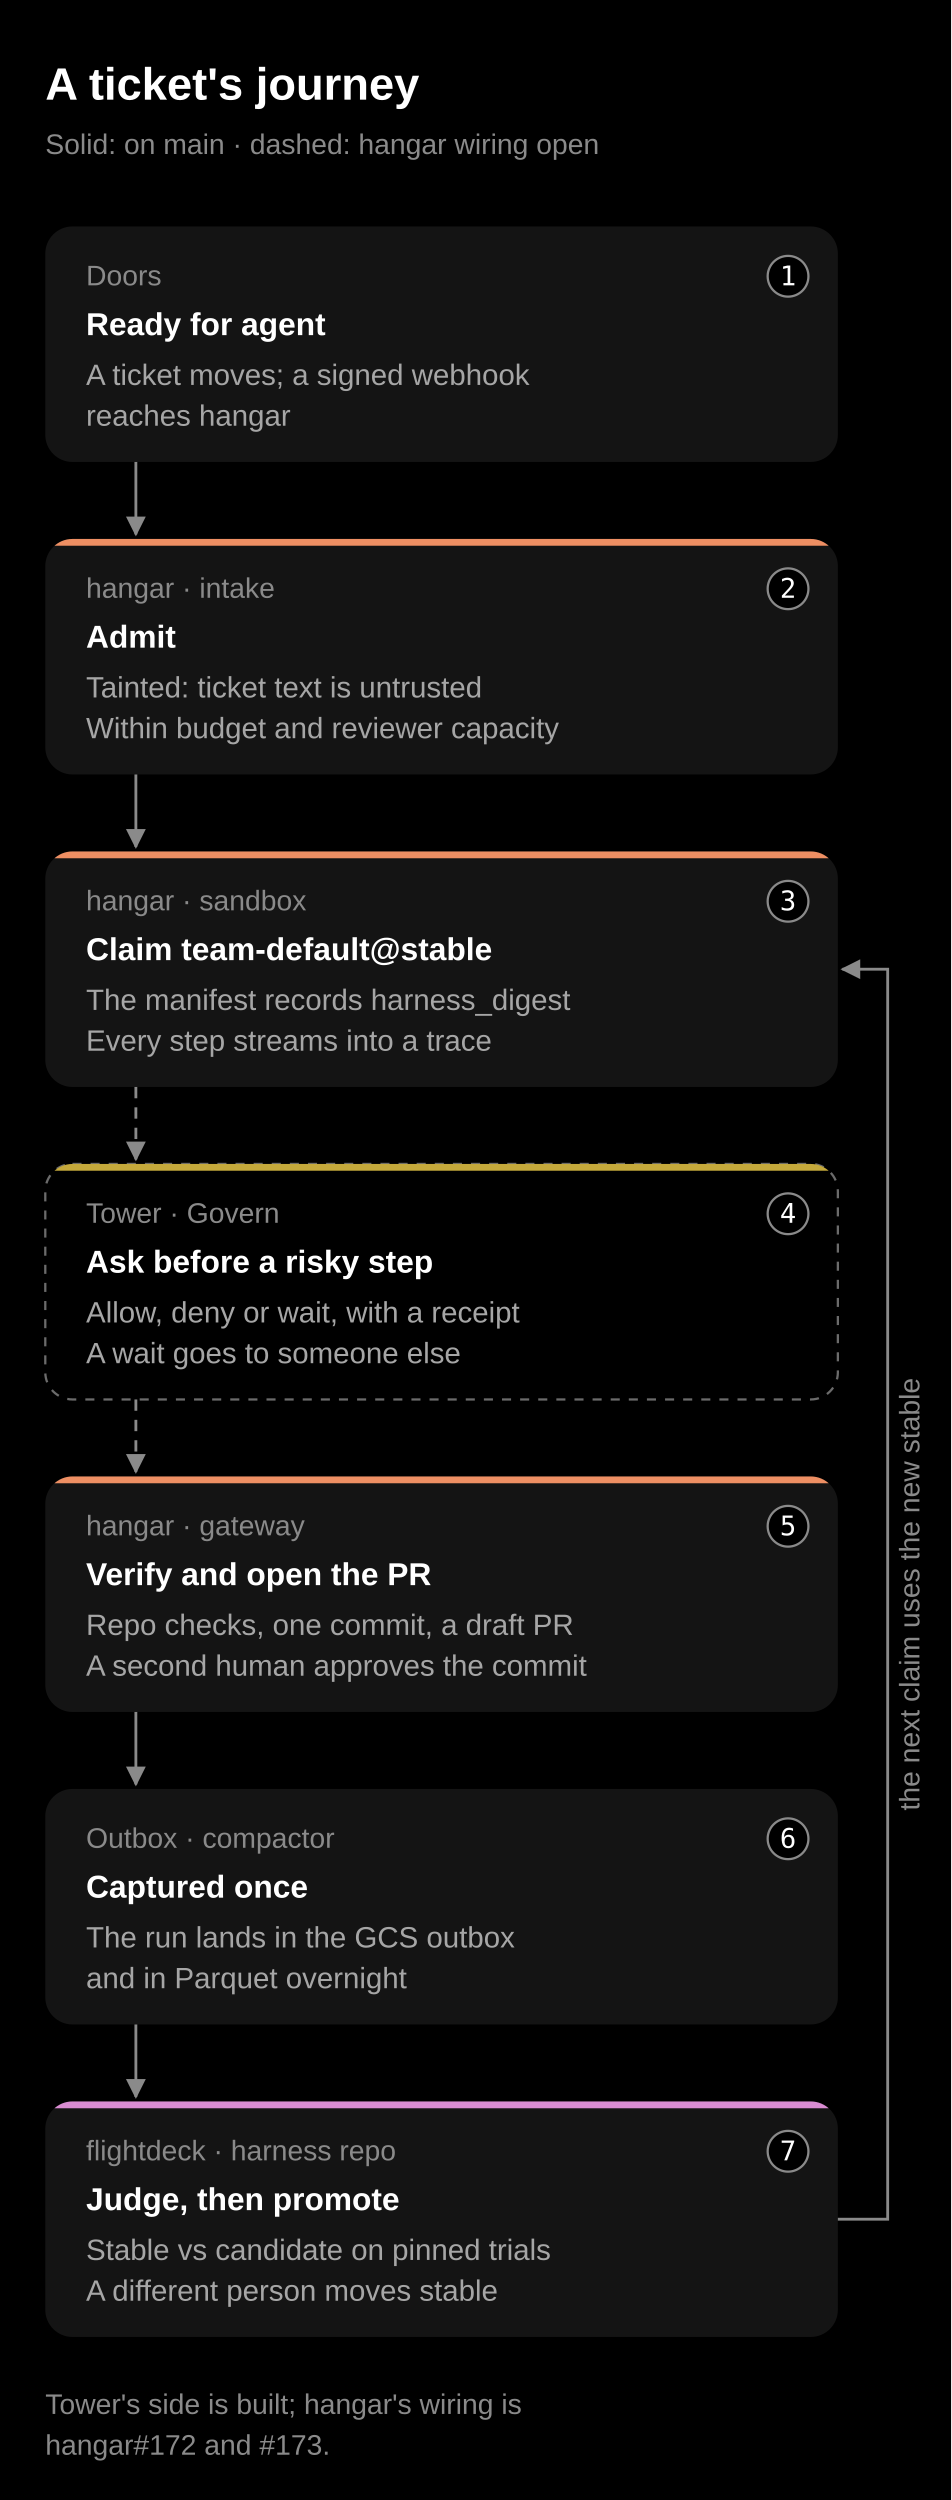
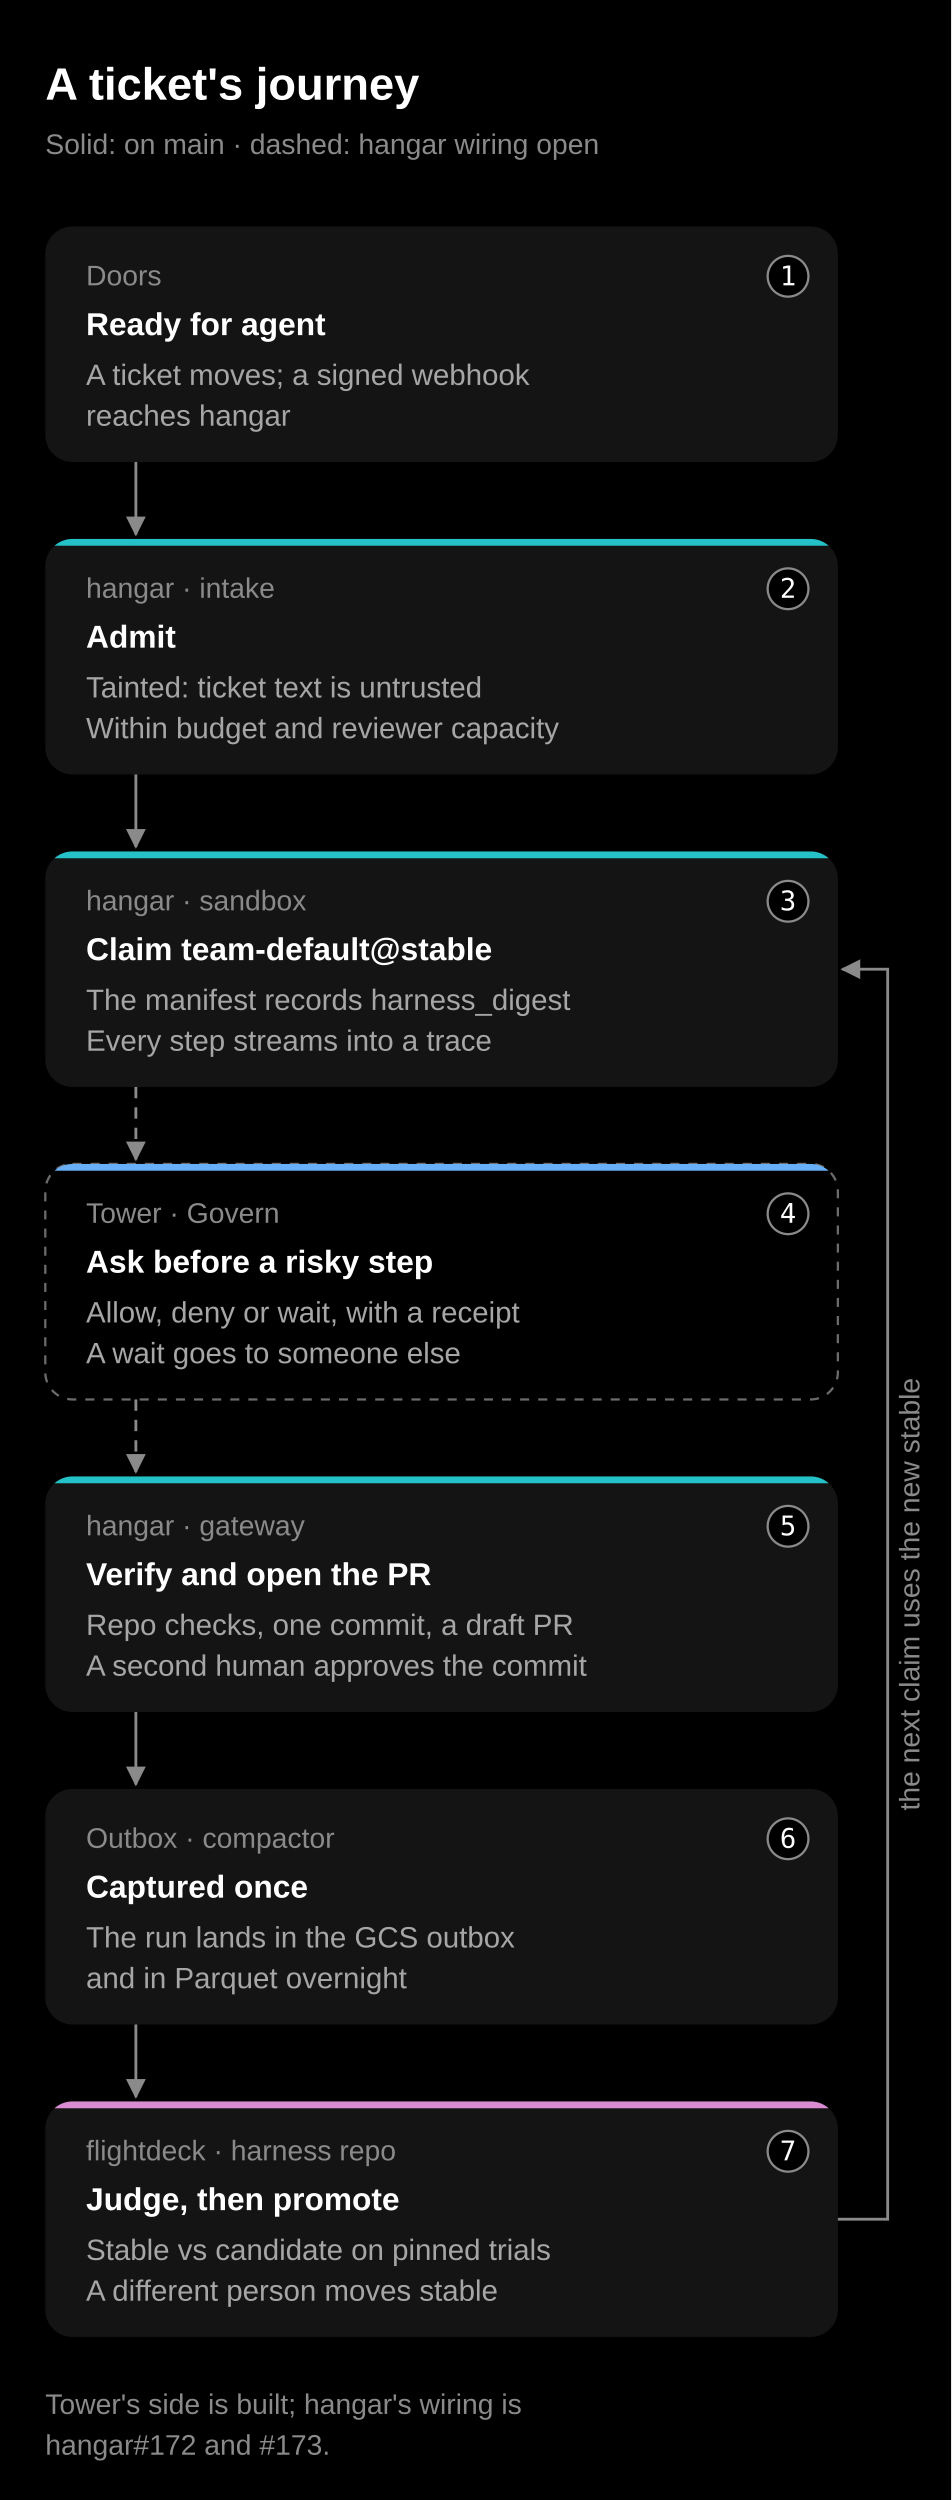
<svg xmlns="http://www.w3.org/2000/svg" class="af-d" viewBox="0 0 420 1104" role="img" aria-label="A ticket's journey, stacked">
  <style>
  .af-d .bg { fill: var(--af-canvas, #000000); }
  .af-d .box { fill: var(--af-raised, #141414); }
  .af-d .box-hub { fill: var(--af-raised, #141414); stroke: var(--af-line-strong, #6B6B6B); stroke-width: 1; }
  .af-d .box-plan { fill: none; stroke: var(--af-line-strong, #6B6B6B); stroke-width: 1; stroke-dasharray: 4 4; }
  .af-d .box-ext { fill: var(--af-surface, #0A0A0A); stroke: var(--af-line-strong, #6B6B6B); stroke-width: 1; }
  .af-d .person { fill: var(--af-surface, #0A0A0A); stroke: var(--af-fg-subtle, #8A8A8A); stroke-width: 1; }
  .af-d .bound { fill: none; stroke: var(--af-rule, #424242); stroke-width: 1; stroke-dasharray: 2 5; }
  .af-d .bound-fill { fill: var(--af-surface, #0A0A0A); }
  .af-d .name { font: 700 16px "Archivo", "Helvetica Neue", Arial, sans-serif; font-stretch: 125%; fill: var(--af-fg, #FFFFFF); }
  .af-d .name-s { font: 700 14px "Archivo", "Helvetica Neue", Arial, sans-serif; font-stretch: 125%; fill: var(--af-fg, #FFFFFF); }
  .af-d .title { font: 700 20px "Archivo", "Helvetica Neue", Arial, sans-serif; font-stretch: 125%; fill: var(--af-fg, #FFFFFF); }
  .af-d .body { font: 400 13px "Red Hat Text", "Helvetica Neue", Arial, sans-serif; fill: var(--af-fg-muted, #A6A6A6); }
  .af-d .lbl { font: 500 12.5px "Red Hat Text", "Helvetica Neue", Arial, sans-serif; fill: var(--af-fg-subtle, #8A8A8A); }
  .af-d .lbl-hi { font: 500 12.5px "Red Hat Text", "Helvetica Neue", Arial, sans-serif; fill: var(--af-brand-text, #FFC400); }
  .af-d .edge { fill: none; stroke: var(--af-fg-subtle, #8A8A8A); stroke-width: 1.25; }
  .af-d .edge-plan { fill: none; stroke: var(--af-fg-subtle, #8A8A8A); stroke-width: 1.25; stroke-dasharray: 5 4; }
  .af-d .elabel { font: 400 12.5px "Red Hat Text", "Helvetica Neue", Arial, sans-serif; fill: var(--af-fg-subtle, #8A8A8A); }
  .af-d .arrowhead { fill: var(--af-fg-subtle, #8A8A8A); }
  .af-d .dot { fill: var(--af-dot-field, #262626); }
</style>
  <defs>
    <marker id="journey-stacked-arrow" viewBox="0 0 10 10" refX="9" refY="5" markerWidth="7" markerHeight="7" orient="auto-start-reverse">
      <path class="arrowhead" d="M0 0L10 5L0 10z" />
    </marker>
  </defs>
  <rect class="bg" width="420" height="1104" />
  <style>
  .af-d .step { fill: var(--af-canvas, #000000); stroke: var(--af-fg-subtle, #8A8A8A); stroke-width: 1; }
  .af-d .stepn { font: 500 12px "DM Mono", ui-monospace, Menlo, monospace; fill: var(--af-fg, #FFFFFF); }
  .af-d .hub-lbl { font: 500 12.5px "Red Hat Text", "Helvetica Neue", Arial, sans-serif; fill: var(--af-fg-subtle, #8A8A8A); }
</style>
  <text class="title" x="20" y="44" text-anchor="start">A ticket's journey</text>
  <text class="lbl" x="20" y="68" text-anchor="start">Solid: on main  ·  dashed: hangar wiring open</text>
  <rect class="box" x="20" y="100" width="350" height="104" rx="12" />
  <text class="lbl" x="38" y="126">Doors</text>
  <text class="name-s" x="38" y="148">Ready for agent</text>
  <text class="body" x="38" y="170">A ticket moves; a signed webhook</text>
  <text class="body" x="38" y="188">reaches hangar</text>
  <circle class="step" cx="348" cy="122" r="9" />
  <text class="stepn" x="348" y="126" text-anchor="middle">1</text>
  <rect class="box" x="20" y="238" width="350" height="104" rx="12" />
  <clipPath id="pe20-238-350-104">
    <rect x="20" y="238" width="350" height="104" rx="12" />
  </clipPath>
-   <rect x="20" y="238" width="350" height="3" fill="var(--af-product-hangar, #EE8F63)" clip-path="url(#pe20-238-350-104)" />
+   <rect x="20" y="238" width="350" height="3" fill="var(--af-product-hangar, #24C1C9)" clip-path="url(#pe20-238-350-104)" />
  <text class="lbl" x="38" y="264">hangar · intake</text>
  <text class="name-s" x="38" y="286">Admit</text>
  <text class="body" x="38" y="308">Tainted: ticket text is untrusted</text>
  <text class="body" x="38" y="326">Within budget and reviewer capacity</text>
  <circle class="step" cx="348" cy="260" r="9" />
  <text class="stepn" x="348" y="264" text-anchor="middle">2</text>
  <path class="edge" d="M60 204V236" marker-end="url(#journey-stacked-arrow)" />
  <rect class="box" x="20" y="376" width="350" height="104" rx="12" />
  <clipPath id="pe20-376-350-104">
    <rect x="20" y="376" width="350" height="104" rx="12" />
  </clipPath>
-   <rect x="20" y="376" width="350" height="3" fill="var(--af-product-hangar, #EE8F63)" clip-path="url(#pe20-376-350-104)" />
+   <rect x="20" y="376" width="350" height="3" fill="var(--af-product-hangar, #24C1C9)" clip-path="url(#pe20-376-350-104)" />
  <text class="lbl" x="38" y="402">hangar · sandbox</text>
  <text class="name-s" x="38" y="424">Claim team-default@stable</text>
  <text class="body" x="38" y="446">The manifest records harness_digest</text>
  <text class="body" x="38" y="464">Every step streams into a trace</text>
  <circle class="step" cx="348" cy="398" r="9" />
  <text class="stepn" x="348" y="402" text-anchor="middle">3</text>
  <path class="edge" d="M60 342V374" marker-end="url(#journey-stacked-arrow)" />
  <rect class="box-plan" x="20" y="514" width="350" height="104" rx="12" />
  <clipPath id="pe20-514-350-104">
    <rect x="20" y="514" width="350" height="104" rx="12" />
  </clipPath>
-   <rect x="20" y="514" width="350" height="3" fill="var(--af-product-tower, #C5A93B)" clip-path="url(#pe20-514-350-104)" />
+   <rect x="20" y="514" width="350" height="3" fill="var(--af-product-tower, #67B0F9)" clip-path="url(#pe20-514-350-104)" />
  <text class="lbl" x="38" y="540">Tower · Govern</text>
  <text class="name-s" x="38" y="562">Ask before a risky step</text>
  <text class="body" x="38" y="584">Allow, deny or wait, with a receipt</text>
  <text class="body" x="38" y="602">A wait goes to someone else</text>
  <circle class="step" cx="348" cy="536" r="9" />
  <text class="stepn" x="348" y="540" text-anchor="middle">4</text>
  <path class="edge-plan" d="M60 480V512" marker-end="url(#journey-stacked-arrow)" />
  <rect class="box" x="20" y="652" width="350" height="104" rx="12" />
  <clipPath id="pe20-652-350-104">
    <rect x="20" y="652" width="350" height="104" rx="12" />
  </clipPath>
-   <rect x="20" y="652" width="350" height="3" fill="var(--af-product-hangar, #EE8F63)" clip-path="url(#pe20-652-350-104)" />
+   <rect x="20" y="652" width="350" height="3" fill="var(--af-product-hangar, #24C1C9)" clip-path="url(#pe20-652-350-104)" />
  <text class="lbl" x="38" y="678">hangar · gateway</text>
  <text class="name-s" x="38" y="700">Verify and open the PR</text>
  <text class="body" x="38" y="722">Repo checks, one commit, a draft PR</text>
  <text class="body" x="38" y="740">A second human approves the commit</text>
  <circle class="step" cx="348" cy="674" r="9" />
  <text class="stepn" x="348" y="678" text-anchor="middle">5</text>
  <path class="edge-plan" d="M60 618V650" marker-end="url(#journey-stacked-arrow)" />
  <rect class="box" x="20" y="790" width="350" height="104" rx="12" />
  <text class="lbl" x="38" y="816">Outbox · compactor</text>
  <text class="name-s" x="38" y="838">Captured once</text>
  <text class="body" x="38" y="860">The run lands in the GCS outbox</text>
  <text class="body" x="38" y="878">and in Parquet overnight</text>
  <circle class="step" cx="348" cy="812" r="9" />
  <text class="stepn" x="348" y="816" text-anchor="middle">6</text>
  <path class="edge" d="M60 756V788" marker-end="url(#journey-stacked-arrow)" />
  <rect class="box" x="20" y="928" width="350" height="104" rx="12" />
  <clipPath id="pe20-928-350-104">
    <rect x="20" y="928" width="350" height="104" rx="12" />
  </clipPath>
  <rect x="20" y="928" width="350" height="3" fill="var(--af-product-flightdeck, #D98CD2)" clip-path="url(#pe20-928-350-104)" />
  <text class="lbl" x="38" y="954">flightdeck · harness repo</text>
  <text class="name-s" x="38" y="976">Judge, then promote</text>
  <text class="body" x="38" y="998">Stable vs candidate on pinned trials</text>
  <text class="body" x="38" y="1016">A different person moves stable</text>
  <circle class="step" cx="348" cy="950" r="9" />
  <text class="stepn" x="348" y="954" text-anchor="middle">7</text>
  <path class="edge" d="M60 894V926" marker-end="url(#journey-stacked-arrow)" />
  <path class="edge" d="M370 980H392V428H372" marker-end="url(#journey-stacked-arrow)" />
  <text class="elabel" x="406" y="704" text-anchor="middle" transform="rotate(-90 406 704)">the next claim uses the new stable</text>
  <text class="elabel" x="20" y="1066" text-anchor="start">Tower's side is built; hangar's wiring is</text>
  <text class="elabel" x="20" y="1084" text-anchor="start">hangar#172 and #173.</text>
</svg>
